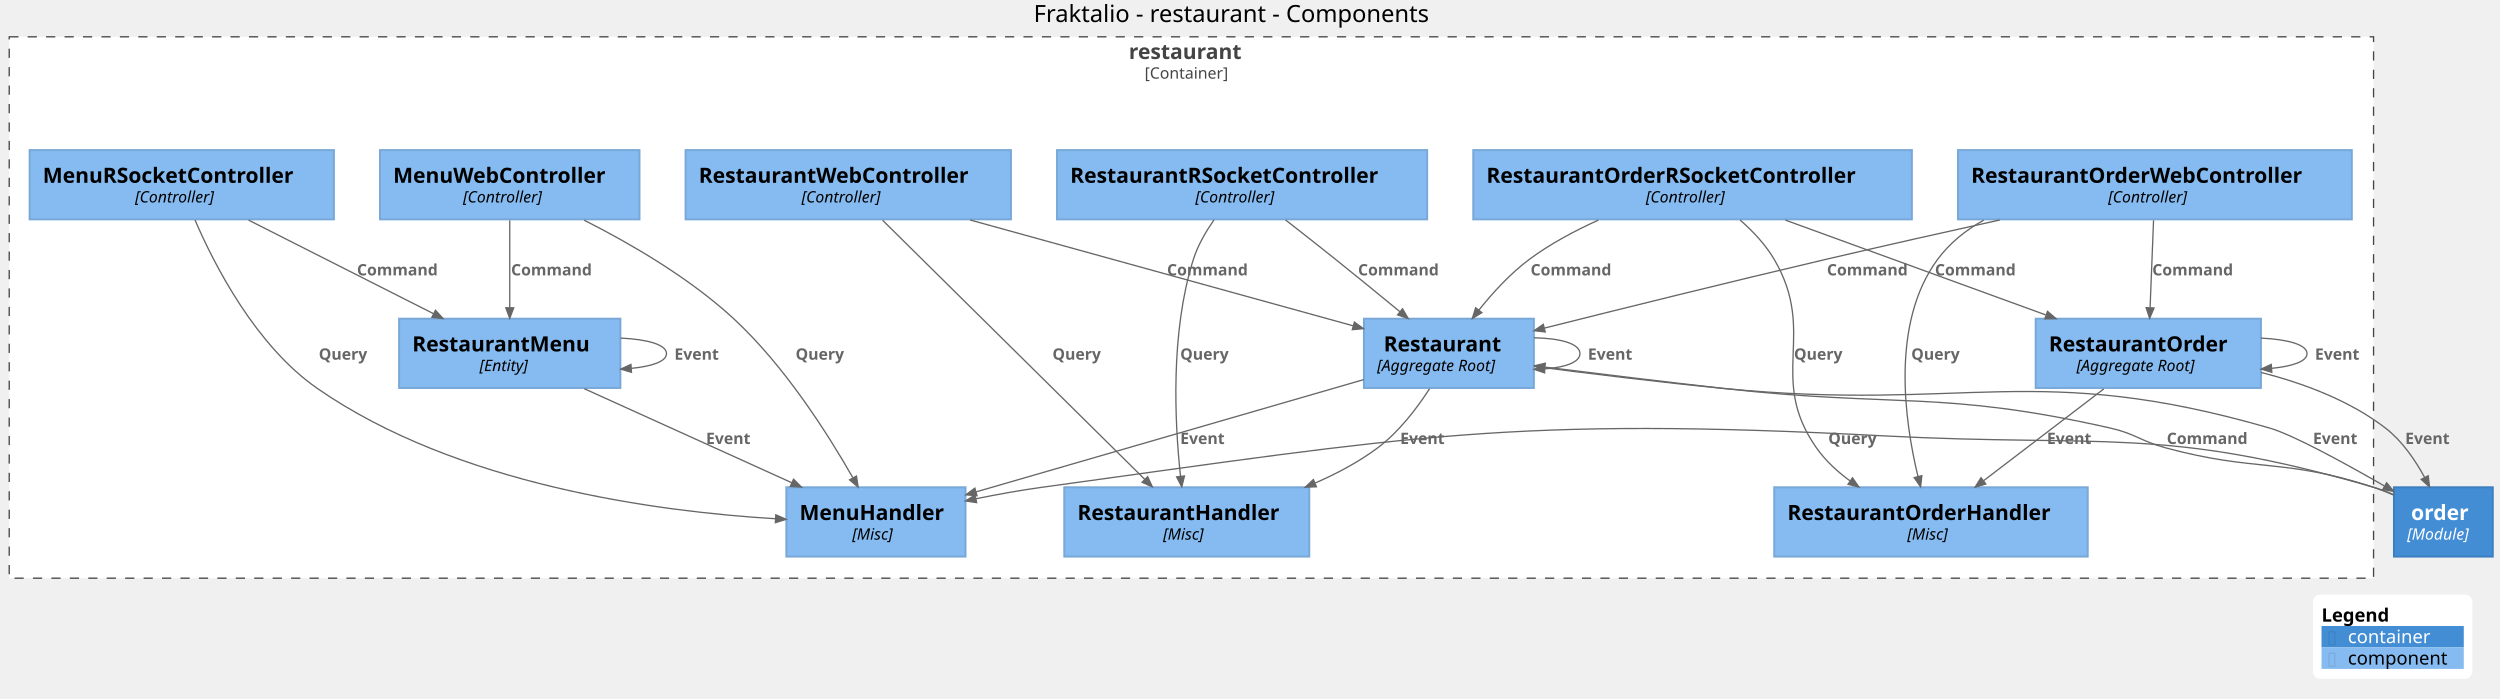
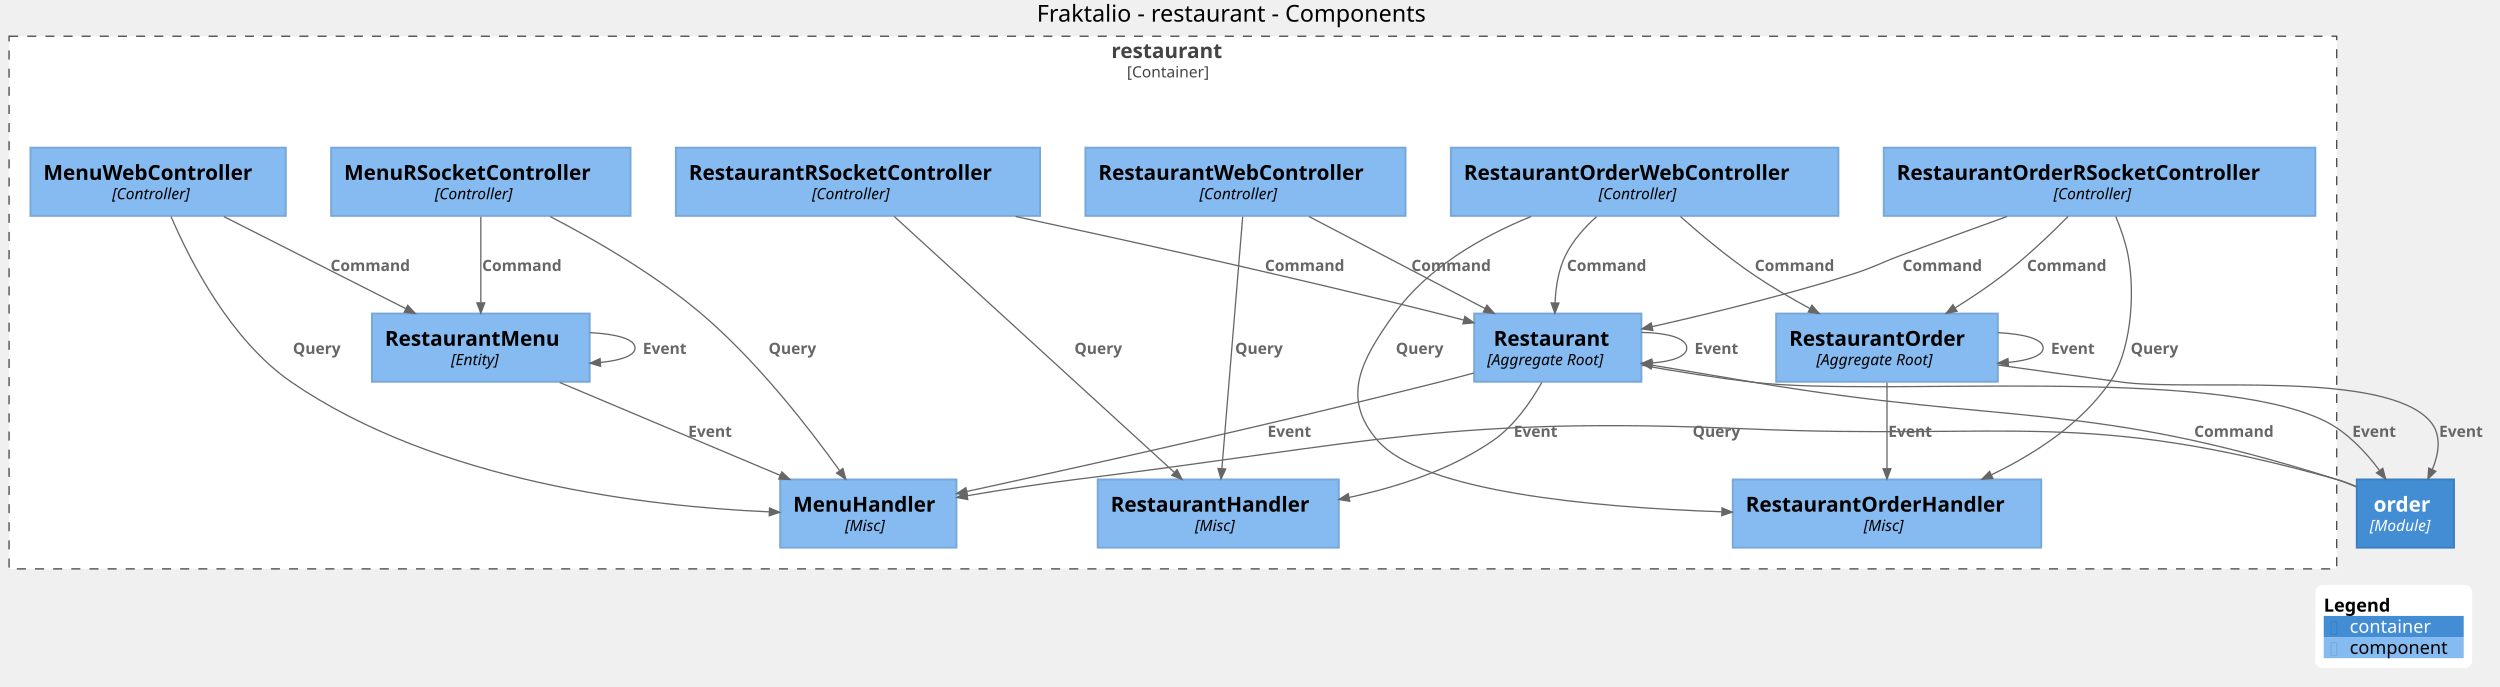
- <svg xmlns="http://www.w3.org/2000/svg" contentScriptType="application/ecmascript" contentStyleType="text/css" height="530px" preserveAspectRatio="none" style="width:1898px;height:530px;background:#FFFFFF;" version="1.1" viewBox="0 0 1898 530" width="1898px" zoomAndPan="magnify">
+ <svg xmlns="http://www.w3.org/2000/svg" contentScriptType="application/ecmascript" contentStyleType="text/css" height="530px" preserveAspectRatio="none" style="width:1929px;height:530px;background:#FFFFFF;" version="1.1" viewBox="0 0 1929 530" width="1929px" zoomAndPan="magnify">
  <defs />
  <g>
-     <text fill="#000000" font-family="sans-serif" font-size="18" lengthAdjust="spacing" textLength="316" x="784.75" y="16.708">Fraktalio - restaurant - Components</text>
-     <rect fill="#FFFFFF" height="411" style="stroke:#444444;stroke-width:1.0;stroke-dasharray:7.0,7.0;" width="1795" x="7" y="27.953" />
-     <text fill="#444444" font-family="sans-serif" font-size="16" font-weight="bold" lengthAdjust="spacing" textLength="95" x="857" y="44.805">restaurant</text>
-     <text fill="#444444" font-family="sans-serif" font-size="12" lengthAdjust="spacing" textLength="71" x="869" y="59.717">[Container]</text>
-     <rect fill="#85BBF0" height="52.594" style="stroke:#78A8D8;stroke-width:1.5;" width="238" x="1347" y="369.953" />
-     <text fill="#000000" font-family="sans-serif" font-size="16" font-weight="bold" lengthAdjust="spacing" textLength="218" x="1357" y="394.805">RestaurantOrderHandler</text>
-     <text fill="#000000" font-family="sans-serif" font-size="12" font-style="italic" lengthAdjust="spacing" textLength="36" x="1448" y="409.717">[Misc]</text>
-     <rect fill="#85BBF0" height="52.594" style="stroke:#78A8D8;stroke-width:1.5;" width="129" x="1035.5" y="241.953" />
-     <text fill="#000000" font-family="sans-serif" font-size="16" font-weight="bold" lengthAdjust="spacing" textLength="99" x="1050.5" y="266.805">Restaurant</text>
-     <text fill="#000000" font-family="sans-serif" font-size="12" font-style="italic" lengthAdjust="spacing" textLength="109" x="1045.5" y="281.717">[Aggregate Root]</text>
-     <rect fill="#85BBF0" height="52.594" style="stroke:#78A8D8;stroke-width:1.5;" width="171" x="1545.5" y="241.953" />
-     <text fill="#000000" font-family="sans-serif" font-size="16" font-weight="bold" lengthAdjust="spacing" textLength="151" x="1555.5" y="266.805">RestaurantOrder</text>
-     <text fill="#000000" font-family="sans-serif" font-size="12" font-style="italic" lengthAdjust="spacing" textLength="109" x="1576.5" y="281.717">[Aggregate Root]</text>
-     <rect fill="#85BBF0" height="52.594" style="stroke:#78A8D8;stroke-width:1.5;" width="186" x="808" y="369.953" />
-     <text fill="#000000" font-family="sans-serif" font-size="16" font-weight="bold" lengthAdjust="spacing" textLength="166" x="818" y="394.805">RestaurantHandler</text>
-     <text fill="#000000" font-family="sans-serif" font-size="12" font-style="italic" lengthAdjust="spacing" textLength="36" x="883" y="409.717">[Misc]</text>
-     <rect fill="#85BBF0" height="52.594" style="stroke:#78A8D8;stroke-width:1.5;" width="136" x="597" y="369.953" />
-     <text fill="#000000" font-family="sans-serif" font-size="16" font-weight="bold" lengthAdjust="spacing" textLength="116" x="607" y="394.805">MenuHandler</text>
-     <text fill="#000000" font-family="sans-serif" font-size="12" font-style="italic" lengthAdjust="spacing" textLength="36" x="647" y="409.717">[Misc]</text>
-     <rect fill="#85BBF0" height="52.594" style="stroke:#78A8D8;stroke-width:1.5;" width="168" x="303" y="241.953" />
-     <text fill="#000000" font-family="sans-serif" font-size="16" font-weight="bold" lengthAdjust="spacing" textLength="148" x="313" y="266.805">RestaurantMenu</text>
-     <text fill="#000000" font-family="sans-serif" font-size="12" font-style="italic" lengthAdjust="spacing" textLength="46" x="364" y="281.717">[Entity]</text>
-     <rect fill="#85BBF0" height="52.594" style="stroke:#78A8D8;stroke-width:1.5;" width="333" x="1118.5" y="113.953" />
-     <text fill="#000000" font-family="sans-serif" font-size="16" font-weight="bold" lengthAdjust="spacing" textLength="313" x="1128.5" y="138.805">RestaurantOrderRSocketController</text>
-     <text fill="#000000" font-family="sans-serif" font-size="12" font-style="italic" lengthAdjust="spacing" textLength="71" x="1249.5" y="153.717">[Controller]</text>
-     <rect fill="#85BBF0" height="52.594" style="stroke:#78A8D8;stroke-width:1.5;" width="299" x="1486.5" y="113.953" />
-     <text fill="#000000" font-family="sans-serif" font-size="16" font-weight="bold" lengthAdjust="spacing" textLength="279" x="1496.5" y="138.805">RestaurantOrderWebController</text>
-     <text fill="#000000" font-family="sans-serif" font-size="12" font-style="italic" lengthAdjust="spacing" textLength="71" x="1600.5" y="153.717">[Controller]</text>
-     <rect fill="#85BBF0" height="52.594" style="stroke:#78A8D8;stroke-width:1.5;" width="231" x="22.5" y="113.953" />
-     <text fill="#000000" font-family="sans-serif" font-size="16" font-weight="bold" lengthAdjust="spacing" textLength="211" x="32.5" y="138.805">MenuRSocketController</text>
-     <text fill="#000000" font-family="sans-serif" font-size="12" font-style="italic" lengthAdjust="spacing" textLength="71" x="102.5" y="153.717">[Controller]</text>
-     <rect fill="#85BBF0" height="52.594" style="stroke:#78A8D8;stroke-width:1.5;" width="197" x="288.5" y="113.953" />
-     <text fill="#000000" font-family="sans-serif" font-size="16" font-weight="bold" lengthAdjust="spacing" textLength="177" x="298.5" y="138.805">MenuWebController</text>
-     <text fill="#000000" font-family="sans-serif" font-size="12" font-style="italic" lengthAdjust="spacing" textLength="71" x="351.5" y="153.717">[Controller]</text>
-     <rect fill="#85BBF0" height="52.594" style="stroke:#78A8D8;stroke-width:1.5;" width="281" x="802.5" y="113.953" />
-     <text fill="#000000" font-family="sans-serif" font-size="16" font-weight="bold" lengthAdjust="spacing" textLength="261" x="812.5" y="138.805">RestaurantRSocketController</text>
-     <text fill="#000000" font-family="sans-serif" font-size="12" font-style="italic" lengthAdjust="spacing" textLength="71" x="907.5" y="153.717">[Controller]</text>
-     <rect fill="#85BBF0" height="52.594" style="stroke:#78A8D8;stroke-width:1.5;" width="247" x="520.5" y="113.953" />
-     <text fill="#000000" font-family="sans-serif" font-size="16" font-weight="bold" lengthAdjust="spacing" textLength="227" x="530.5" y="138.805">RestaurantWebController</text>
-     <text fill="#000000" font-family="sans-serif" font-size="12" font-style="italic" lengthAdjust="spacing" textLength="71" x="608.5" y="153.717">[Controller]</text>
-     <rect fill="#438DD5" height="52.594" style="stroke:#3C7FC0;stroke-width:1.5;" width="75" x="1817.5" y="369.953" />
-     <text fill="#FFFFFF" font-family="sans-serif" font-size="16" font-weight="bold" lengthAdjust="spacing" textLength="49" x="1830.5" y="394.805">order</text>
-     <text fill="#FFFFFF" font-family="sans-serif" font-size="12" font-style="italic" lengthAdjust="spacing" textLength="55" x="1827.5" y="409.717">[Module]</text>
-     <path d="M1597.21,295.253 C1570.76,315.453 1533.91,343.593 1505.99,364.913 " fill="none" id="Fraktalio.restaurant.RestaurantOrder-to-Fraktalio.restaurant.RestaurantOrderHandler" style="stroke:#666666;stroke-width:1.0;" />
-     <polygon fill="#666666" points="1499.46,369.903,1507.638,367.43,1503.995,362.662,1499.46,369.903" style="stroke:#666666;stroke-width:1.0;" />
-     <text fill="#666666" font-family="sans-serif" font-size="12" font-weight="bold" lengthAdjust="spacing" textLength="39" x="1554" y="337.092">Event</text>
-     <path d="M1164.87,278.203 C1206.09,283.553 1260.61,290.253 1309,294.953 C1492.62,312.793 1545.78,273.713 1723,324.953 C1740.68,330.063 1779.2,351.103 1810.09,368.873 " fill="none" id="Fraktalio.restaurant.Restaurant-to-Fraktalio.order" style="stroke:#666666;stroke-width:1.0;" />
-     <polygon fill="#666666" points="1817.36,373.083,1811.932,366.485,1808.932,371.681,1817.36,373.083" style="stroke:#666666;stroke-width:1.0;" />
-     <text fill="#666666" font-family="sans-serif" font-size="12" font-weight="bold" lengthAdjust="spacing" textLength="39" x="1756" y="337.092">Event</text>
-     <path d="M1817.28,375.843 C1812.22,373.653 1807.04,371.613 1802,369.953 C1734.11,347.603 1712.98,358.693 1644,339.953 C1624.87,334.753 1621.33,329.323 1602,324.953 C1474.32,296.063 1439.09,309.543 1309,294.953 C1263.8,289.883 1213.16,283.713 1173.06,278.723 " fill="none" id="Fraktalio.order-to-Fraktalio.restaurant.Restaurant" style="stroke:#666666;stroke-width:1.0;" />
-     <polygon fill="#666666" points="1164.92,277.703,1172.483,281.679,1173.232,275.726,1164.92,277.703" style="stroke:#666666;stroke-width:1.0;" />
-     <text fill="#666666" font-family="sans-serif" font-size="12" font-weight="bold" lengthAdjust="spacing" textLength="69" x="1645" y="337.092">Command</text>
-     <path d="M1085.3,295.163 C1075.73,309.973 1062.06,327.963 1046,339.953 C1031.77,350.583 1015.25,359.413 998.57,366.673 " fill="none" id="Fraktalio.restaurant.Restaurant-to-Fraktalio.restaurant.RestaurantHandler" style="stroke:#666666;stroke-width:1.0;" />
-     <polygon fill="#666666" points="990.9,369.903,999.438,369.573,997.115,364.041,990.9,369.903" style="stroke:#666666;stroke-width:1.0;" />
-     <text fill="#666666" font-family="sans-serif" font-size="12" font-weight="bold" lengthAdjust="spacing" textLength="39" x="1063" y="337.092">Event</text>
-     <path d="M1164.6,256.473 C1184.19,256.773 1199.5,260.763 1199.5,268.453 C1199.5,275.003 1188.4,278.863 1173,280.053 " fill="none" id="Fraktalio.restaurant.Restaurant-to-Fraktalio.restaurant.Restaurant" style="stroke:#666666;stroke-width:1.0;" />
-     <polygon fill="#666666" points="1164.6,280.433,1172.726,283.073,1172.458,277.079,1164.6,280.433" style="stroke:#666666;stroke-width:1.0;" />
-     <text fill="#666666" font-family="sans-serif" font-size="12" font-weight="bold" lengthAdjust="spacing" textLength="39" x="1205.5" y="273.092">Event</text>
-     <path d="M1035.35,288.183 C956.82,310.923 824.54,349.243 741.15,373.393 " fill="none" id="Fraktalio.restaurant.Restaurant-to-Fraktalio.restaurant.MenuHandler" style="stroke:#666666;stroke-width:1.0;" />
-     <polygon fill="#666666" points="733.24,375.683,741.758,376.351,740.097,370.586,733.24,375.683" style="stroke:#666666;stroke-width:1.0;" />
-     <text fill="#666666" font-family="sans-serif" font-size="12" font-weight="bold" lengthAdjust="spacing" textLength="39" x="896" y="337.092">Event</text>
-     <path d="M471.23,256.673 C491.22,257.623 506,261.543 506,268.453 C506,274.393 495.08,278.123 479.33,279.653 " fill="none" id="Fraktalio.restaurant.RestaurantMenu-to-Fraktalio.restaurant.RestaurantMenu" style="stroke:#666666;stroke-width:1.0;" />
-     <polygon fill="#666666" points="471.23,280.233,479.424,282.653,478.995,276.669,471.23,280.233" style="stroke:#666666;stroke-width:1.0;" />
-     <text fill="#666666" font-family="sans-serif" font-size="12" font-weight="bold" lengthAdjust="spacing" textLength="39" x="512" y="273.092">Event</text>
-     <path d="M443.59,295.103 C489.25,315.793 553.48,344.913 601.01,366.453 " fill="none" id="Fraktalio.restaurant.RestaurantMenu-to-Fraktalio.restaurant.MenuHandler" style="stroke:#666666;stroke-width:1.0;" />
-     <polygon fill="#666666" points="608.49,369.843,602.45,363.8,599.966,369.261,608.49,369.843" style="stroke:#666666;stroke-width:1.0;" />
-     <text fill="#666666" font-family="sans-serif" font-size="12" font-weight="bold" lengthAdjust="spacing" textLength="39" x="536" y="337.092">Event</text>
-     <path d="M1716.56,256.693 C1736.67,257.653 1751.5,261.573 1751.5,268.453 C1751.5,274.363 1740.55,278.083 1724.71,279.633 " fill="none" id="Fraktalio.restaurant.RestaurantOrder-to-Fraktalio.restaurant.RestaurantOrder" style="stroke:#666666;stroke-width:1.0;" />
-     <polygon fill="#666666" points="1716.56,280.213,1724.754,282.633,1724.325,276.649,1716.56,280.213" style="stroke:#666666;stroke-width:1.0;" />
-     <text fill="#666666" font-family="sans-serif" font-size="12" font-weight="bold" lengthAdjust="spacing" textLength="39" x="1757.5" y="273.092">Event</text>
-     <path d="M1213.5,167.093 C1195.49,175.213 1176.81,185.203 1161,196.953 C1146.6,207.653 1133.23,222.313 1122.7,235.483 " fill="none" id="Fraktalio.restaurant.RestaurantOrderRSocketController-to-Fraktalio.restaurant.Restaurant" style="stroke:#666666;stroke-width:1.0;" />
-     <polygon fill="#666666" points="1117.77,241.813,1125.051,237.342,1120.316,233.657,1117.77,241.813" style="stroke:#666666;stroke-width:1.0;" />
-     <text fill="#666666" font-family="sans-serif" font-size="12" font-weight="bold" lengthAdjust="spacing" textLength="69" x="1162" y="209.092">Command</text>
-     <path d="M1518.23,167.003 C1476.43,176.233 1429.07,186.863 1386,196.953 C1313.24,213.993 1230.36,234.553 1172.62,249.063 " fill="none" id="Fraktalio.restaurant.RestaurantOrderWebController-to-Fraktalio.restaurant.Restaurant" style="stroke:#666666;stroke-width:1.0;" />
-     <polygon fill="#666666" points="1164.64,251.063,1173.129,252.033,1171.674,246.212,1164.64,251.063" style="stroke:#666666;stroke-width:1.0;" />
-     <text fill="#666666" font-family="sans-serif" font-size="12" font-weight="bold" lengthAdjust="spacing" textLength="69" x="1387" y="209.092">Command</text>
-     <path d="M1355.44,167.103 C1412.83,188.003 1493.79,217.483 1553.1,239.083 " fill="none" id="Fraktalio.restaurant.RestaurantOrderRSocketController-to-Fraktalio.restaurant.RestaurantOrder" style="stroke:#666666;stroke-width:1.0;" />
-     <polygon fill="#666666" points="1560.96,241.943,1554.474,236.382,1552.416,242.018,1560.96,241.943" style="stroke:#666666;stroke-width:1.0;" />
-     <text fill="#666666" font-family="sans-serif" font-size="12" font-weight="bold" lengthAdjust="spacing" textLength="69" x="1469" y="209.092">Command</text>
-     <path d="M1634.98,167.253 C1634.22,186.363 1633.18,212.593 1632.35,233.413 " fill="none" id="Fraktalio.restaurant.RestaurantOrderWebController-to-Fraktalio.restaurant.RestaurantOrder" style="stroke:#666666;stroke-width:1.0;" />
-     <polygon fill="#666666" points="1632.02,241.683,1635.332,233.807,1629.336,233.571,1632.02,241.683" style="stroke:#666666;stroke-width:1.0;" />
-     <text fill="#666666" font-family="sans-serif" font-size="12" font-weight="bold" lengthAdjust="spacing" textLength="69" x="1634" y="209.092">Command</text>
-     <path d="M188.69,167.103 C229.42,187.713 286.64,216.673 329.16,238.183 " fill="none" id="Fraktalio.restaurant.MenuRSocketController-to-Fraktalio.restaurant.RestaurantMenu" style="stroke:#666666;stroke-width:1.0;" />
-     <polygon fill="#666666" points="336.38,241.843,330.601,235.55,327.888,240.901,336.38,241.843" style="stroke:#666666;stroke-width:1.0;" />
-     <text fill="#666666" font-family="sans-serif" font-size="12" font-weight="bold" lengthAdjust="spacing" textLength="69" x="271" y="209.092">Command</text>
-     <path d="M387,167.253 C387,186.363 387,212.593 387,233.413 " fill="none" id="Fraktalio.restaurant.MenuWebController-to-Fraktalio.restaurant.RestaurantMenu" style="stroke:#666666;stroke-width:1.0;" />
-     <polygon fill="#666666" points="387,241.683,390,233.683,384,233.683,387,241.683" style="stroke:#666666;stroke-width:1.0;" />
-     <text fill="#666666" font-family="sans-serif" font-size="12" font-weight="bold" lengthAdjust="spacing" textLength="69" x="388" y="209.092">Command</text>
-     <path d="M976,166.993 C988.01,176.353 1001.66,187.073 1014,196.953 C1030.09,209.833 1047.71,224.233 1062.8,236.643 " fill="none" id="Fraktalio.restaurant.RestaurantRSocketController-to-Fraktalio.restaurant.Restaurant" style="stroke:#666666;stroke-width:1.0;" />
-     <polygon fill="#666666" points="1069.09,241.823,1064.816,234.425,1061.005,239.06,1069.09,241.823" style="stroke:#666666;stroke-width:1.0;" />
-     <text fill="#666666" font-family="sans-serif" font-size="12" font-weight="bold" lengthAdjust="spacing" textLength="69" x="1031" y="209.092">Command</text>
-     <path d="M736.55,167.023 C822.38,190.743 948.36,225.553 1027.21,247.343 " fill="none" id="Fraktalio.restaurant.RestaurantWebController-to-Fraktalio.restaurant.Restaurant" style="stroke:#666666;stroke-width:1.0;" />
-     <polygon fill="#666666" points="1035.16,249.533,1028.246,244.513,1026.65,250.297,1035.16,249.533" style="stroke:#666666;stroke-width:1.0;" />
-     <text fill="#666666" font-family="sans-serif" font-size="12" font-weight="bold" lengthAdjust="spacing" textLength="69" x="886" y="209.092">Command</text>
-     <path d="M921.64,166.973 C915.4,175.903 909.36,186.353 906,196.953 C888.42,252.493 891.87,321.193 896.25,361.493 " fill="none" id="Fraktalio.restaurant.RestaurantRSocketController-to-Fraktalio.restaurant.RestaurantHandler" style="stroke:#666666;stroke-width:1.0;" />
-     <polygon fill="#666666" points="897.19,369.643,899.255,361.353,893.295,362.039,897.19,369.643" style="stroke:#666666;stroke-width:1.0;" />
-     <text fill="#666666" font-family="sans-serif" font-size="12" font-weight="bold" lengthAdjust="spacing" textLength="42" x="896" y="273.092">Query</text>
-     <path d="M670.06,167.203 C717.49,214.083 817.76,313.183 869.16,363.983 " fill="none" id="Fraktalio.restaurant.RestaurantWebController-to-Fraktalio.restaurant.RestaurantHandler" style="stroke:#666666;stroke-width:1.0;" />
-     <polygon fill="#666666" points="874.87,369.633,871.276,361.882,867.065,366.157,874.87,369.633" style="stroke:#666666;stroke-width:1.0;" />
-     <text fill="#666666" font-family="sans-serif" font-size="12" font-weight="bold" lengthAdjust="spacing" textLength="42" x="799" y="273.092">Query</text>
-     <path d="M1817.45,375.643 C1812.37,373.433 1807.13,371.453 1802,369.953 C1642.85,323.463 1596.57,339.633 1431,330.953 C1146.42,316.033 1073.33,331.223 791,369.953 C774.73,372.183 757.42,375.323 741,378.653 " fill="none" id="Fraktalio.order-to-Fraktalio.restaurant.MenuHandler" style="stroke:#666666;stroke-width:1.0;" />
-     <polygon fill="#666666" points="733.03,380.303,741.473,381.611,740.251,375.737,733.03,380.303" style="stroke:#666666;stroke-width:1.0;" />
-     <text fill="#666666" font-family="sans-serif" font-size="12" font-weight="bold" lengthAdjust="spacing" textLength="42" x="1388" y="337.092">Query</text>
-     <path d="M1716.6,282.743 C1748.62,290.913 1783.79,304.013 1811,324.953 C1823.64,334.683 1833.56,349.153 1840.77,362.453 " fill="none" id="Fraktalio.restaurant.RestaurantOrder-to-Fraktalio.order" style="stroke:#666666;stroke-width:1.0;" />
-     <polygon fill="#666666" points="1844.49,369.683,1843.501,361.197,1838.164,363.94,1844.49,369.683" style="stroke:#666666;stroke-width:1.0;" />
-     <text fill="#666666" font-family="sans-serif" font-size="12" font-weight="bold" lengthAdjust="spacing" textLength="39" x="1826" y="337.092">Event</text>
-     <path d="M148.04,167.033 C162.95,201.593 194.32,262.583 241,294.953 C346.46,368.073 498.32,388.413 588.79,393.823 " fill="none" id="Fraktalio.restaurant.MenuRSocketController-to-Fraktalio.restaurant.MenuHandler" style="stroke:#666666;stroke-width:1.0;" />
-     <polygon fill="#666666" points="596.81,394.273,588.988,390.835,588.656,396.826,596.81,394.273" style="stroke:#666666;stroke-width:1.0;" />
-     <text fill="#666666" font-family="sans-serif" font-size="12" font-weight="bold" lengthAdjust="spacing" textLength="42" x="242" y="273.092">Query</text>
-     <path d="M443.43,167.133 C478.59,184.903 523.38,210.893 557,241.953 C595.61,277.613 628.44,329.283 647.45,362.623 " fill="none" id="Fraktalio.restaurant.MenuWebController-to-Fraktalio.restaurant.MenuHandler" style="stroke:#666666;stroke-width:1.0;" />
-     <polygon fill="#666666" points="651.52,369.853,650.219,361.409,644.987,364.346,651.52,369.853" style="stroke:#666666;stroke-width:1.0;" />
-     <text fill="#666666" font-family="sans-serif" font-size="12" font-weight="bold" lengthAdjust="spacing" textLength="42" x="604" y="273.092">Query</text>
-     <path d="M1321.1,167.053 C1330.81,175.553 1340.42,185.733 1347,196.953 C1379.95,253.133 1341.61,286.633 1379,339.953 C1385.77,349.603 1394.81,357.963 1404.5,365.053 " fill="none" id="Fraktalio.restaurant.RestaurantOrderRSocketController-to-Fraktalio.restaurant.RestaurantOrderHandler" style="stroke:#666666;stroke-width:1.0;" />
-     <polygon fill="#666666" points="1411.3,369.763,1406.428,362.744,1403.014,367.678,1411.3,369.763" style="stroke:#666666;stroke-width:1.0;" />
-     <text fill="#666666" font-family="sans-serif" font-size="12" font-weight="bold" lengthAdjust="spacing" textLength="42" x="1362" y="273.092">Query</text>
-     <path d="M1506.04,167.143 C1492.44,174.703 1480.24,184.433 1471,196.953 C1435.52,245.033 1445.79,319.003 1456.13,361.763 " fill="none" id="Fraktalio.restaurant.RestaurantOrderWebController-to-Fraktalio.restaurant.RestaurantOrderHandler" style="stroke:#666666;stroke-width:1.0;" />
-     <polygon fill="#666666" points="1458.11,369.623,1459.062,361.132,1453.244,362.6,1458.11,369.623" style="stroke:#666666;stroke-width:1.0;" />
-     <text fill="#666666" font-family="sans-serif" font-size="12" font-weight="bold" lengthAdjust="spacing" textLength="42" x="1451" y="273.092">Query</text>
-     <rect fill="#FFFFFF" height="62.891" rx="5" ry="5" style="stroke:#FFFFFF;stroke-width:1.0;" width="120" x="1756.5" y="451.953" />
-     <rect height="16.297" style="stroke:none;stroke-width:1.0;fill:none;" width="108" x="1762.5" y="458.953" />
-     <text fill="#000000" font-family="sans-serif" font-size="14" font-weight="bold" lengthAdjust="spacing" textLength="59" x="1762.5" y="471.948">Legend</text>
-     <text fill="#FFFFFF" font-family="sans-serif" font-size="14" lengthAdjust="spacing" textLength="0" x="1825.5" y="471.948" />
-     <rect fill="#438DD5" height="16.297" style="stroke:none;stroke-width:1.0;" width="108" x="1762.5" y="475.25" />
-     <text fill="#3C7FC0" font-family="sans-serif" font-size="14" lengthAdjust="spacing" textLength="8" x="1766.5" y="488.245">▯</text>
-     <text fill="#FFFFFF" font-family="sans-serif" font-size="14" lengthAdjust="spacing" textLength="0" x="1778.5" y="488.245" />
-     <text fill="#FFFFFF" font-family="sans-serif" font-size="14" lengthAdjust="spacing" textLength="65" x="1782.5" y="488.245">container</text>
-     <text fill="#FFFFFF" font-family="sans-serif" font-size="14" lengthAdjust="spacing" textLength="0" x="1855.5" y="488.245" />
-     <rect fill="#85BBF0" height="16.297" style="stroke:none;stroke-width:1.0;" width="108" x="1762.5" y="491.547" />
-     <text fill="#78A8D8" font-family="sans-serif" font-size="14" lengthAdjust="spacing" textLength="8" x="1766.5" y="504.542">▯</text>
-     <text fill="#FFFFFF" font-family="sans-serif" font-size="14" lengthAdjust="spacing" textLength="0" x="1778.5" y="504.542" />
-     <text fill="#000000" font-family="sans-serif" font-size="14" lengthAdjust="spacing" textLength="80" x="1782.5" y="504.542">component</text>
-     <text fill="#FFFFFF" font-family="sans-serif" font-size="14" lengthAdjust="spacing" textLength="0" x="1870.5" y="504.542" />
-     <line style="stroke:#00000000;stroke-width:1.0;" x1="1762.5" x2="1870.5" y1="458.953" y2="458.953" />
-     <line style="stroke:#00000000;stroke-width:1.0;" x1="1762.5" x2="1870.5" y1="475.25" y2="475.25" />
-     <line style="stroke:#00000000;stroke-width:1.0;" x1="1762.5" x2="1870.5" y1="491.547" y2="491.547" />
-     <line style="stroke:#00000000;stroke-width:1.0;" x1="1762.5" x2="1870.5" y1="507.844" y2="507.844" />
-     <line style="stroke:#00000000;stroke-width:1.0;" x1="1762.5" x2="1762.5" y1="458.953" y2="507.844" />
-     <line style="stroke:#00000000;stroke-width:1.0;" x1="1870.5" x2="1870.5" y1="458.953" y2="507.844" />
+     <text fill="#000000" font-family="sans-serif" font-size="18" lengthAdjust="spacing" textLength="316" x="800" y="16.708">Fraktalio - restaurant - Components</text>
+     <rect fill="#FFFFFF" height="411" style="stroke:#444444;stroke-width:1.0;stroke-dasharray:7.0,7.0;" width="1796" x="7" y="27.953" />
+     <text fill="#444444" font-family="sans-serif" font-size="16" font-weight="bold" lengthAdjust="spacing" textLength="95" x="857.5" y="44.805">restaurant</text>
+     <text fill="#444444" font-family="sans-serif" font-size="12" lengthAdjust="spacing" textLength="71" x="869.5" y="59.717">[Container]</text>
+     <rect fill="#85BBF0" height="52.594" style="stroke:#78A8D8;stroke-width:1.5;" width="168" x="287" y="241.953" />
+     <text fill="#000000" font-family="sans-serif" font-size="16" font-weight="bold" lengthAdjust="spacing" textLength="148" x="297" y="266.805">RestaurantMenu</text>
+     <text fill="#000000" font-family="sans-serif" font-size="12" font-style="italic" lengthAdjust="spacing" textLength="46" x="348" y="281.717">[Entity]</text>
+     <rect fill="#85BBF0" height="52.594" style="stroke:#78A8D8;stroke-width:1.5;" width="136" x="602" y="369.953" />
+     <text fill="#000000" font-family="sans-serif" font-size="16" font-weight="bold" lengthAdjust="spacing" textLength="116" x="612" y="394.805">MenuHandler</text>
+     <text fill="#000000" font-family="sans-serif" font-size="12" font-style="italic" lengthAdjust="spacing" textLength="36" x="652" y="409.717">[Misc]</text>
+     <rect fill="#85BBF0" height="52.594" style="stroke:#78A8D8;stroke-width:1.5;" width="186" x="847" y="369.953" />
+     <text fill="#000000" font-family="sans-serif" font-size="16" font-weight="bold" lengthAdjust="spacing" textLength="166" x="857" y="394.805">RestaurantHandler</text>
+     <text fill="#000000" font-family="sans-serif" font-size="12" font-style="italic" lengthAdjust="spacing" textLength="36" x="922" y="409.717">[Misc]</text>
+     <rect fill="#85BBF0" height="52.594" style="stroke:#78A8D8;stroke-width:1.5;" width="171" x="1370.5" y="241.953" />
+     <text fill="#000000" font-family="sans-serif" font-size="16" font-weight="bold" lengthAdjust="spacing" textLength="151" x="1380.5" y="266.805">RestaurantOrder</text>
+     <text fill="#000000" font-family="sans-serif" font-size="12" font-style="italic" lengthAdjust="spacing" textLength="109" x="1401.5" y="281.717">[Aggregate Root]</text>
+     <rect fill="#85BBF0" height="52.594" style="stroke:#78A8D8;stroke-width:1.5;" width="238" x="1337" y="369.953" />
+     <text fill="#000000" font-family="sans-serif" font-size="16" font-weight="bold" lengthAdjust="spacing" textLength="218" x="1347" y="394.805">RestaurantOrderHandler</text>
+     <text fill="#000000" font-family="sans-serif" font-size="12" font-style="italic" lengthAdjust="spacing" textLength="36" x="1438" y="409.717">[Misc]</text>
+     <rect fill="#85BBF0" height="52.594" style="stroke:#78A8D8;stroke-width:1.5;" width="197" x="23.5" y="113.953" />
+     <text fill="#000000" font-family="sans-serif" font-size="16" font-weight="bold" lengthAdjust="spacing" textLength="177" x="33.5" y="138.805">MenuWebController</text>
+     <text fill="#000000" font-family="sans-serif" font-size="12" font-style="italic" lengthAdjust="spacing" textLength="71" x="86.5" y="153.717">[Controller]</text>
+     <rect fill="#85BBF0" height="52.594" style="stroke:#78A8D8;stroke-width:1.5;" width="231" x="255.5" y="113.953" />
+     <text fill="#000000" font-family="sans-serif" font-size="16" font-weight="bold" lengthAdjust="spacing" textLength="211" x="265.5" y="138.805">MenuRSocketController</text>
+     <text fill="#000000" font-family="sans-serif" font-size="12" font-style="italic" lengthAdjust="spacing" textLength="71" x="335.5" y="153.717">[Controller]</text>
+     <rect fill="#85BBF0" height="52.594" style="stroke:#78A8D8;stroke-width:1.5;" width="299" x="1119.5" y="113.953" />
+     <text fill="#000000" font-family="sans-serif" font-size="16" font-weight="bold" lengthAdjust="spacing" textLength="279" x="1129.5" y="138.805">RestaurantOrderWebController</text>
+     <text fill="#000000" font-family="sans-serif" font-size="12" font-style="italic" lengthAdjust="spacing" textLength="71" x="1233.5" y="153.717">[Controller]</text>
+     <rect fill="#85BBF0" height="52.594" style="stroke:#78A8D8;stroke-width:1.5;" width="333" x="1453.5" y="113.953" />
+     <text fill="#000000" font-family="sans-serif" font-size="16" font-weight="bold" lengthAdjust="spacing" textLength="313" x="1463.5" y="138.805">RestaurantOrderRSocketController</text>
+     <text fill="#000000" font-family="sans-serif" font-size="12" font-style="italic" lengthAdjust="spacing" textLength="71" x="1584.5" y="153.717">[Controller]</text>
+     <rect fill="#85BBF0" height="52.594" style="stroke:#78A8D8;stroke-width:1.5;" width="247" x="837.5" y="113.953" />
+     <text fill="#000000" font-family="sans-serif" font-size="16" font-weight="bold" lengthAdjust="spacing" textLength="227" x="847.5" y="138.805">RestaurantWebController</text>
+     <text fill="#000000" font-family="sans-serif" font-size="12" font-style="italic" lengthAdjust="spacing" textLength="71" x="925.5" y="153.717">[Controller]</text>
+     <rect fill="#85BBF0" height="52.594" style="stroke:#78A8D8;stroke-width:1.5;" width="281" x="521.5" y="113.953" />
+     <text fill="#000000" font-family="sans-serif" font-size="16" font-weight="bold" lengthAdjust="spacing" textLength="261" x="531.5" y="138.805">RestaurantRSocketController</text>
+     <text fill="#000000" font-family="sans-serif" font-size="12" font-style="italic" lengthAdjust="spacing" textLength="71" x="626.5" y="153.717">[Controller]</text>
+     <rect fill="#85BBF0" height="52.594" style="stroke:#78A8D8;stroke-width:1.5;" width="129" x="1137.5" y="241.953" />
+     <text fill="#000000" font-family="sans-serif" font-size="16" font-weight="bold" lengthAdjust="spacing" textLength="99" x="1152.5" y="266.805">Restaurant</text>
+     <text fill="#000000" font-family="sans-serif" font-size="12" font-style="italic" lengthAdjust="spacing" textLength="109" x="1147.5" y="281.717">[Aggregate Root]</text>
+     <rect fill="#438DD5" height="52.594" style="stroke:#3C7FC0;stroke-width:1.5;" width="75" x="1818.5" y="369.953" />
+     <text fill="#FFFFFF" font-family="sans-serif" font-size="16" font-weight="bold" lengthAdjust="spacing" textLength="49" x="1831.5" y="394.805">order</text>
+     <text fill="#FFFFFF" font-family="sans-serif" font-size="12" font-style="italic" lengthAdjust="spacing" textLength="55" x="1828.5" y="409.717">[Module]</text>
+     <path d="M1266.83,281.853 C1293.44,286.563 1324.62,291.603 1353,294.953 C1450.55,306.483 1705.93,281.463 1794,324.953 C1810.96,333.323 1825.28,348.593 1835.87,362.773 " fill="none" id="Fraktalio.restaurant.Restaurant-to-Fraktalio.order" style="stroke:#666666;stroke-width:1.0;" />
+     <polygon fill="#666666" points="1840.76,369.623,1838.548,361.37,1833.667,364.86,1840.76,369.623" style="stroke:#666666;stroke-width:1.0;" />
+     <text fill="#666666" font-family="sans-serif" font-size="12" font-weight="bold" lengthAdjust="spacing" textLength="39" x="1815" y="337.092">Event</text>
+     <path d="M1818.31,375.733 C1813.25,373.563 1808.06,371.553 1803,369.953 C1609.71,308.723 1552.96,328.503 1353,294.953 C1327.45,290.663 1299.47,285.943 1274.61,281.743 " fill="none" id="Fraktalio.order-to-Fraktalio.restaurant.Restaurant" style="stroke:#666666;stroke-width:1.0;" />
+     <polygon fill="#666666" points="1266.66,280.403,1274.05,284.69,1275.047,278.774,1266.66,280.403" style="stroke:#666666;stroke-width:1.0;" />
+     <text fill="#666666" font-family="sans-serif" font-size="12" font-weight="bold" lengthAdjust="spacing" textLength="69" x="1693" y="337.092">Command</text>
+     <path d="M455.23,256.673 C475.22,257.623 490,261.543 490,268.453 C490,274.393 479.08,278.123 463.33,279.653 " fill="none" id="Fraktalio.restaurant.RestaurantMenu-to-Fraktalio.restaurant.RestaurantMenu" style="stroke:#666666;stroke-width:1.0;" />
+     <polygon fill="#666666" points="455.23,280.233,463.424,282.653,462.995,276.669,455.23,280.233" style="stroke:#666666;stroke-width:1.0;" />
+     <text fill="#666666" font-family="sans-serif" font-size="12" font-weight="bold" lengthAdjust="spacing" textLength="39" x="496" y="273.092">Event</text>
+     <path d="M431.87,295.103 C481.26,315.913 550.86,345.243 602.06,366.823 " fill="none" id="Fraktalio.restaurant.RestaurantMenu-to-Fraktalio.restaurant.MenuHandler" style="stroke:#666666;stroke-width:1.0;" />
+     <polygon fill="#666666" points="609.47,369.943,603.268,364.066,600.933,369.593,609.47,369.943" style="stroke:#666666;stroke-width:1.0;" />
+     <text fill="#666666" font-family="sans-serif" font-size="12" font-weight="bold" lengthAdjust="spacing" textLength="39" x="531" y="337.092">Event</text>
+     <path d="M1189.64,295.123 C1181.08,310.293 1168.29,328.683 1152,339.953 C1119.43,362.473 1078.29,375.863 1040.94,383.813 " fill="none" id="Fraktalio.restaurant.Restaurant-to-Fraktalio.restaurant.RestaurantHandler" style="stroke:#666666;stroke-width:1.0;" />
+     <polygon fill="#666666" points="1033.03,385.423,1041.468,386.764,1040.269,380.885,1033.03,385.423" style="stroke:#666666;stroke-width:1.0;" />
+     <text fill="#666666" font-family="sans-serif" font-size="12" font-weight="bold" lengthAdjust="spacing" textLength="39" x="1168" y="337.092">Event</text>
+     <path d="M1266.6,256.473 C1286.19,256.773 1301.5,260.763 1301.5,268.453 C1301.5,275.003 1290.4,278.863 1275,280.053 " fill="none" id="Fraktalio.restaurant.Restaurant-to-Fraktalio.restaurant.Restaurant" style="stroke:#666666;stroke-width:1.0;" />
+     <polygon fill="#666666" points="1266.6,280.433,1274.726,283.073,1274.458,277.079,1266.6,280.433" style="stroke:#666666;stroke-width:1.0;" />
+     <text fill="#666666" font-family="sans-serif" font-size="12" font-weight="bold" lengthAdjust="spacing" textLength="39" x="1307.5" y="273.092">Event</text>
+     <path d="M1137.26,287.793 C1128.13,290.273 1118.84,292.723 1110,294.953 C982.92,327.063 834.05,360.113 746.12,379.173 " fill="none" id="Fraktalio.restaurant.Restaurant-to-Fraktalio.restaurant.MenuHandler" style="stroke:#666666;stroke-width:1.0;" />
+     <polygon fill="#666666" points="738.07,380.923,746.523,382.169,745.258,376.304,738.07,380.923" style="stroke:#666666;stroke-width:1.0;" />
+     <text fill="#666666" font-family="sans-serif" font-size="12" font-weight="bold" lengthAdjust="spacing" textLength="39" x="978" y="337.092">Event</text>
+     <path d="M1541.56,256.693 C1561.67,257.653 1576.5,261.573 1576.5,268.453 C1576.5,274.363 1565.55,278.083 1549.71,279.633 " fill="none" id="Fraktalio.restaurant.RestaurantOrder-to-Fraktalio.restaurant.RestaurantOrder" style="stroke:#666666;stroke-width:1.0;" />
+     <polygon fill="#666666" points="1541.56,280.213,1549.754,282.633,1549.325,276.649,1541.56,280.213" style="stroke:#666666;stroke-width:1.0;" />
+     <text fill="#666666" font-family="sans-serif" font-size="12" font-weight="bold" lengthAdjust="spacing" textLength="39" x="1582.5" y="273.092">Event</text>
+     <path d="M1541.61,281.683 C1572.03,285.973 1606.53,290.753 1638,294.953 C1690.62,301.973 1839.9,285.123 1875,324.953 C1884.04,335.203 1882.09,349.333 1876.81,362.243 " fill="none" id="Fraktalio.restaurant.RestaurantOrder-to-Fraktalio.order" style="stroke:#666666;stroke-width:1.0;" />
+     <polygon fill="#666666" points="1873.37,369.673,1879.461,363.682,1874.02,361.154,1873.37,369.673" style="stroke:#666666;stroke-width:1.0;" />
+     <text fill="#666666" font-family="sans-serif" font-size="12" font-weight="bold" lengthAdjust="spacing" textLength="39" x="1882" y="337.092">Event</text>
+     <path d="M1456,295.253 C1456,314.363 1456,340.593 1456,361.413 " fill="none" id="Fraktalio.restaurant.RestaurantOrder-to-Fraktalio.restaurant.RestaurantOrderHandler" style="stroke:#666666;stroke-width:1.0;" />
+     <polygon fill="#666666" points="1456,369.683,1459,361.683,1453,361.683,1456,369.683" style="stroke:#666666;stroke-width:1.0;" />
+     <text fill="#666666" font-family="sans-serif" font-size="12" font-weight="bold" lengthAdjust="spacing" textLength="39" x="1457" y="337.092">Event</text>
+     <path d="M172.69,167.103 C213.42,187.713 270.64,216.673 313.16,238.183 " fill="none" id="Fraktalio.restaurant.MenuWebController-to-Fraktalio.restaurant.RestaurantMenu" style="stroke:#666666;stroke-width:1.0;" />
+     <polygon fill="#666666" points="320.38,241.843,314.601,235.55,311.888,240.901,320.38,241.843" style="stroke:#666666;stroke-width:1.0;" />
+     <text fill="#666666" font-family="sans-serif" font-size="12" font-weight="bold" lengthAdjust="spacing" textLength="69" x="255" y="209.092">Command</text>
+     <path d="M371,167.253 C371,186.363 371,212.593 371,233.413 " fill="none" id="Fraktalio.restaurant.MenuRSocketController-to-Fraktalio.restaurant.RestaurantMenu" style="stroke:#666666;stroke-width:1.0;" />
+     <polygon fill="#666666" points="371,241.683,374,233.683,368,233.683,371,241.683" style="stroke:#666666;stroke-width:1.0;" />
+     <text fill="#666666" font-family="sans-serif" font-size="12" font-weight="bold" lengthAdjust="spacing" textLength="69" x="372" y="209.092">Command</text>
+     <path d="M1296.63,167.103 C1312.49,181.193 1333.15,198.483 1353,211.953 C1366.65,221.213 1382,230.183 1396.61,238.123 " fill="none" id="Fraktalio.restaurant.RestaurantOrderWebController-to-Fraktalio.restaurant.RestaurantOrder" style="stroke:#666666;stroke-width:1.0;" />
+     <polygon fill="#666666" points="1403.71,241.923,1398.084,235.493,1395.243,240.778,1403.71,241.923" style="stroke:#666666;stroke-width:1.0;" />
+     <text fill="#666666" font-family="sans-serif" font-size="12" font-weight="bold" lengthAdjust="spacing" textLength="69" x="1354" y="209.092">Command</text>
+     <path d="M1595.83,166.963 C1581.91,181.013 1563.71,198.303 1546,211.953 C1534.35,220.943 1521.17,229.733 1508.56,237.583 " fill="none" id="Fraktalio.restaurant.RestaurantOrderRSocketController-to-Fraktalio.restaurant.RestaurantOrder" style="stroke:#666666;stroke-width:1.0;" />
+     <polygon fill="#666666" points="1501.63,241.843,1510.017,240.212,1506.877,235.1,1501.63,241.843" style="stroke:#666666;stroke-width:1.0;" />
+     <text fill="#666666" font-family="sans-serif" font-size="12" font-weight="bold" lengthAdjust="spacing" textLength="69" x="1564" y="209.092">Command</text>
+     <path d="M1231.88,167.193 C1222.53,175.563 1213.58,185.653 1208,196.953 C1202.48,208.143 1200.39,221.543 1199.88,233.653 " fill="none" id="Fraktalio.restaurant.RestaurantOrderWebController-to-Fraktalio.restaurant.Restaurant" style="stroke:#666666;stroke-width:1.0;" />
+     <polygon fill="#666666" points="1199.76,241.783,1202.874,233.827,1196.875,233.741,1199.76,241.783" style="stroke:#666666;stroke-width:1.0;" />
+     <text fill="#666666" font-family="sans-serif" font-size="12" font-weight="bold" lengthAdjust="spacing" textLength="69" x="1209" y="209.092">Command</text>
+     <path d="M1548.67,167.003 C1522.9,176.323 1493.6,187.013 1467,196.953 C1449.6,203.453 1445.72,206.393 1428,211.953 C1377.45,227.813 1319.39,241.983 1274.78,252.043 " fill="none" id="Fraktalio.restaurant.RestaurantOrderRSocketController-to-Fraktalio.restaurant.Restaurant" style="stroke:#666666;stroke-width:1.0;" />
+     <polygon fill="#666666" points="1266.89,253.803,1275.351,254.99,1274.045,249.134,1266.89,253.803" style="stroke:#666666;stroke-width:1.0;" />
+     <text fill="#666666" font-family="sans-serif" font-size="12" font-weight="bold" lengthAdjust="spacing" textLength="69" x="1468" y="209.092">Command</text>
+     <path d="M1010.06,167.103 C1049.4,187.673 1104.64,216.553 1145.76,238.053 " fill="none" id="Fraktalio.restaurant.RestaurantWebController-to-Fraktalio.restaurant.Restaurant" style="stroke:#666666;stroke-width:1.0;" />
+     <polygon fill="#666666" points="1153.01,241.843,1147.317,235.472,1144.532,240.786,1153.01,241.843" style="stroke:#666666;stroke-width:1.0;" />
+     <text fill="#666666" font-family="sans-serif" font-size="12" font-weight="bold" lengthAdjust="spacing" textLength="69" x="1089" y="209.092">Command</text>
+     <path d="M783.6,167.023 C873.93,186.433 1000.01,214.393 1110,241.953 C1116.36,243.543 1122.94,245.253 1129.54,247.003 " fill="none" id="Fraktalio.restaurant.RestaurantRSocketController-to-Fraktalio.restaurant.Restaurant" style="stroke:#666666;stroke-width:1.0;" />
+     <polygon fill="#666666" points="1137.27,249.073,1130.319,244.104,1128.766,249.9,1137.27,249.073" style="stroke:#666666;stroke-width:1.0;" />
+     <text fill="#666666" font-family="sans-serif" font-size="12" font-weight="bold" lengthAdjust="spacing" textLength="69" x="976" y="209.092">Command</text>
+     <path d="M689.93,166.973 C741.24,213.853 850.32,313.523 905.91,364.303 " fill="none" id="Fraktalio.restaurant.RestaurantRSocketController-to-Fraktalio.restaurant.RestaurantHandler" style="stroke:#666666;stroke-width:1.0;" />
+     <polygon fill="#666666" points="912.09,369.953,908.204,362.344,904.159,366.775,912.09,369.953" style="stroke:#666666;stroke-width:1.0;" />
+     <text fill="#666666" font-family="sans-serif" font-size="12" font-weight="bold" lengthAdjust="spacing" textLength="42" x="829" y="273.092">Query</text>
+     <path d="M1181.42,167.023 C1143.23,182.603 1101.46,206.523 1076,241.953 C1050.36,277.633 1034.19,306.783 1063,339.953 C1097.04,379.143 1227.15,391.423 1328.45,394.903 " fill="none" id="Fraktalio.restaurant.RestaurantOrderWebController-to-Fraktalio.restaurant.RestaurantOrderHandler" style="stroke:#666666;stroke-width:1.0;" />
+     <polygon fill="#666666" points="1336.61,395.163,1328.71,391.908,1328.518,397.905,1336.61,395.163" style="stroke:#666666;stroke-width:1.0;" />
+     <text fill="#666666" font-family="sans-serif" font-size="12" font-weight="bold" lengthAdjust="spacing" textLength="42" x="1077" y="273.092">Query</text>
+     <path d="M1632.5,167.103 C1636.35,176.293 1640.08,186.873 1642,196.953 C1648.23,229.563 1643.17,273.003 1628,294.953 C1605.89,326.963 1570,350.243 1536.71,366.293 " fill="none" id="Fraktalio.restaurant.RestaurantOrderRSocketController-to-Fraktalio.restaurant.RestaurantOrderHandler" style="stroke:#666666;stroke-width:1.0;" />
+     <polygon fill="#666666" points="1529.2,369.813,1537.717,369.129,1535.167,363.698,1529.2,369.813" style="stroke:#666666;stroke-width:1.0;" />
+     <text fill="#666666" font-family="sans-serif" font-size="12" font-weight="bold" lengthAdjust="spacing" textLength="42" x="1644" y="273.092">Query</text>
+     <path d="M1818.48,375.553 C1813.39,373.363 1808.15,371.403 1803,369.953 C1608.07,315.023 1551.34,339.623 1349,330.953 C1117.9,321.043 1059.57,341.563 830,369.953 C802.65,373.333 772.83,378.003 746.42,382.483 " fill="none" id="Fraktalio.order-to-Fraktalio.restaurant.MenuHandler" style="stroke:#666666;stroke-width:1.0;" />
+     <polygon fill="#666666" points="738.34,383.863,746.733,385.463,745.715,379.55,738.34,383.863" style="stroke:#666666;stroke-width:1.0;" />
+     <text fill="#666666" font-family="sans-serif" font-size="12" font-weight="bold" lengthAdjust="spacing" textLength="42" x="1306" y="337.092">Query</text>
+     <path d="M131.99,167.113 C146.85,201.753 178.15,262.833 225,294.953 C337.19,371.863 499.13,390.813 593.58,394.953 " fill="none" id="Fraktalio.restaurant.MenuWebController-to-Fraktalio.restaurant.MenuHandler" style="stroke:#666666;stroke-width:1.0;" />
+     <polygon fill="#666666" points="601.66,395.283,593.784,391.971,593.548,397.966,601.66,395.283" style="stroke:#666666;stroke-width:1.0;" />
+     <text fill="#666666" font-family="sans-serif" font-size="12" font-weight="bold" lengthAdjust="spacing" textLength="42" x="226" y="273.092">Query</text>
+     <path d="M424.59,167.133 C459.67,185.333 505.42,211.813 541,241.953 C583.9,278.293 624.01,329.883 647.78,363.013 " fill="none" id="Fraktalio.restaurant.MenuRSocketController-to-Fraktalio.restaurant.MenuHandler" style="stroke:#666666;stroke-width:1.0;" />
+     <polygon fill="#666666" points="652.6,369.783,650.408,361.525,645.519,365.002,652.6,369.783" style="stroke:#666666;stroke-width:1.0;" />
+     <text fill="#666666" font-family="sans-serif" font-size="12" font-weight="bold" lengthAdjust="spacing" textLength="42" x="593" y="273.092">Query</text>
+     <path d="M958.87,167.203 C955.06,213.323 947.07,309.983 942.81,361.473 " fill="none" id="Fraktalio.restaurant.RestaurantWebController-to-Fraktalio.restaurant.RestaurantHandler" style="stroke:#666666;stroke-width:1.0;" />
+     <polygon fill="#666666" points="942.13,369.633,945.777,361.907,939.797,361.414,942.13,369.633" style="stroke:#666666;stroke-width:1.0;" />
+     <text fill="#666666" font-family="sans-serif" font-size="12" font-weight="bold" lengthAdjust="spacing" textLength="42" x="953" y="273.092">Query</text>
+     <rect fill="#FFFFFF" height="62.891" rx="5" ry="5" style="stroke:#FFFFFF;stroke-width:1.0;" width="120" x="1787" y="451.953" />
+     <rect height="16.297" style="stroke:none;stroke-width:1.0;fill:none;" width="108" x="1793" y="458.953" />
+     <text fill="#000000" font-family="sans-serif" font-size="14" font-weight="bold" lengthAdjust="spacing" textLength="59" x="1793" y="471.948">Legend</text>
+     <text fill="#FFFFFF" font-family="sans-serif" font-size="14" lengthAdjust="spacing" textLength="0" x="1856" y="471.948" />
+     <rect fill="#438DD5" height="16.297" style="stroke:none;stroke-width:1.0;" width="108" x="1793" y="475.25" />
+     <text fill="#3C7FC0" font-family="sans-serif" font-size="14" lengthAdjust="spacing" textLength="8" x="1797" y="488.245">▯</text>
+     <text fill="#FFFFFF" font-family="sans-serif" font-size="14" lengthAdjust="spacing" textLength="0" x="1809" y="488.245" />
+     <text fill="#FFFFFF" font-family="sans-serif" font-size="14" lengthAdjust="spacing" textLength="65" x="1813" y="488.245">container</text>
+     <text fill="#FFFFFF" font-family="sans-serif" font-size="14" lengthAdjust="spacing" textLength="0" x="1886" y="488.245" />
+     <rect fill="#85BBF0" height="16.297" style="stroke:none;stroke-width:1.0;" width="108" x="1793" y="491.547" />
+     <text fill="#78A8D8" font-family="sans-serif" font-size="14" lengthAdjust="spacing" textLength="8" x="1797" y="504.542">▯</text>
+     <text fill="#FFFFFF" font-family="sans-serif" font-size="14" lengthAdjust="spacing" textLength="0" x="1809" y="504.542" />
+     <text fill="#000000" font-family="sans-serif" font-size="14" lengthAdjust="spacing" textLength="80" x="1813" y="504.542">component</text>
+     <text fill="#FFFFFF" font-family="sans-serif" font-size="14" lengthAdjust="spacing" textLength="0" x="1901" y="504.542" />
+     <line style="stroke:#00000000;stroke-width:1.0;" x1="1793" x2="1901" y1="458.953" y2="458.953" />
+     <line style="stroke:#00000000;stroke-width:1.0;" x1="1793" x2="1901" y1="475.25" y2="475.25" />
+     <line style="stroke:#00000000;stroke-width:1.0;" x1="1793" x2="1901" y1="491.547" y2="491.547" />
+     <line style="stroke:#00000000;stroke-width:1.0;" x1="1793" x2="1901" y1="507.844" y2="507.844" />
+     <line style="stroke:#00000000;stroke-width:1.0;" x1="1793" x2="1793" y1="458.953" y2="507.844" />
+     <line style="stroke:#00000000;stroke-width:1.0;" x1="1901" x2="1901" y1="458.953" y2="507.844" />
  </g>
</svg>
